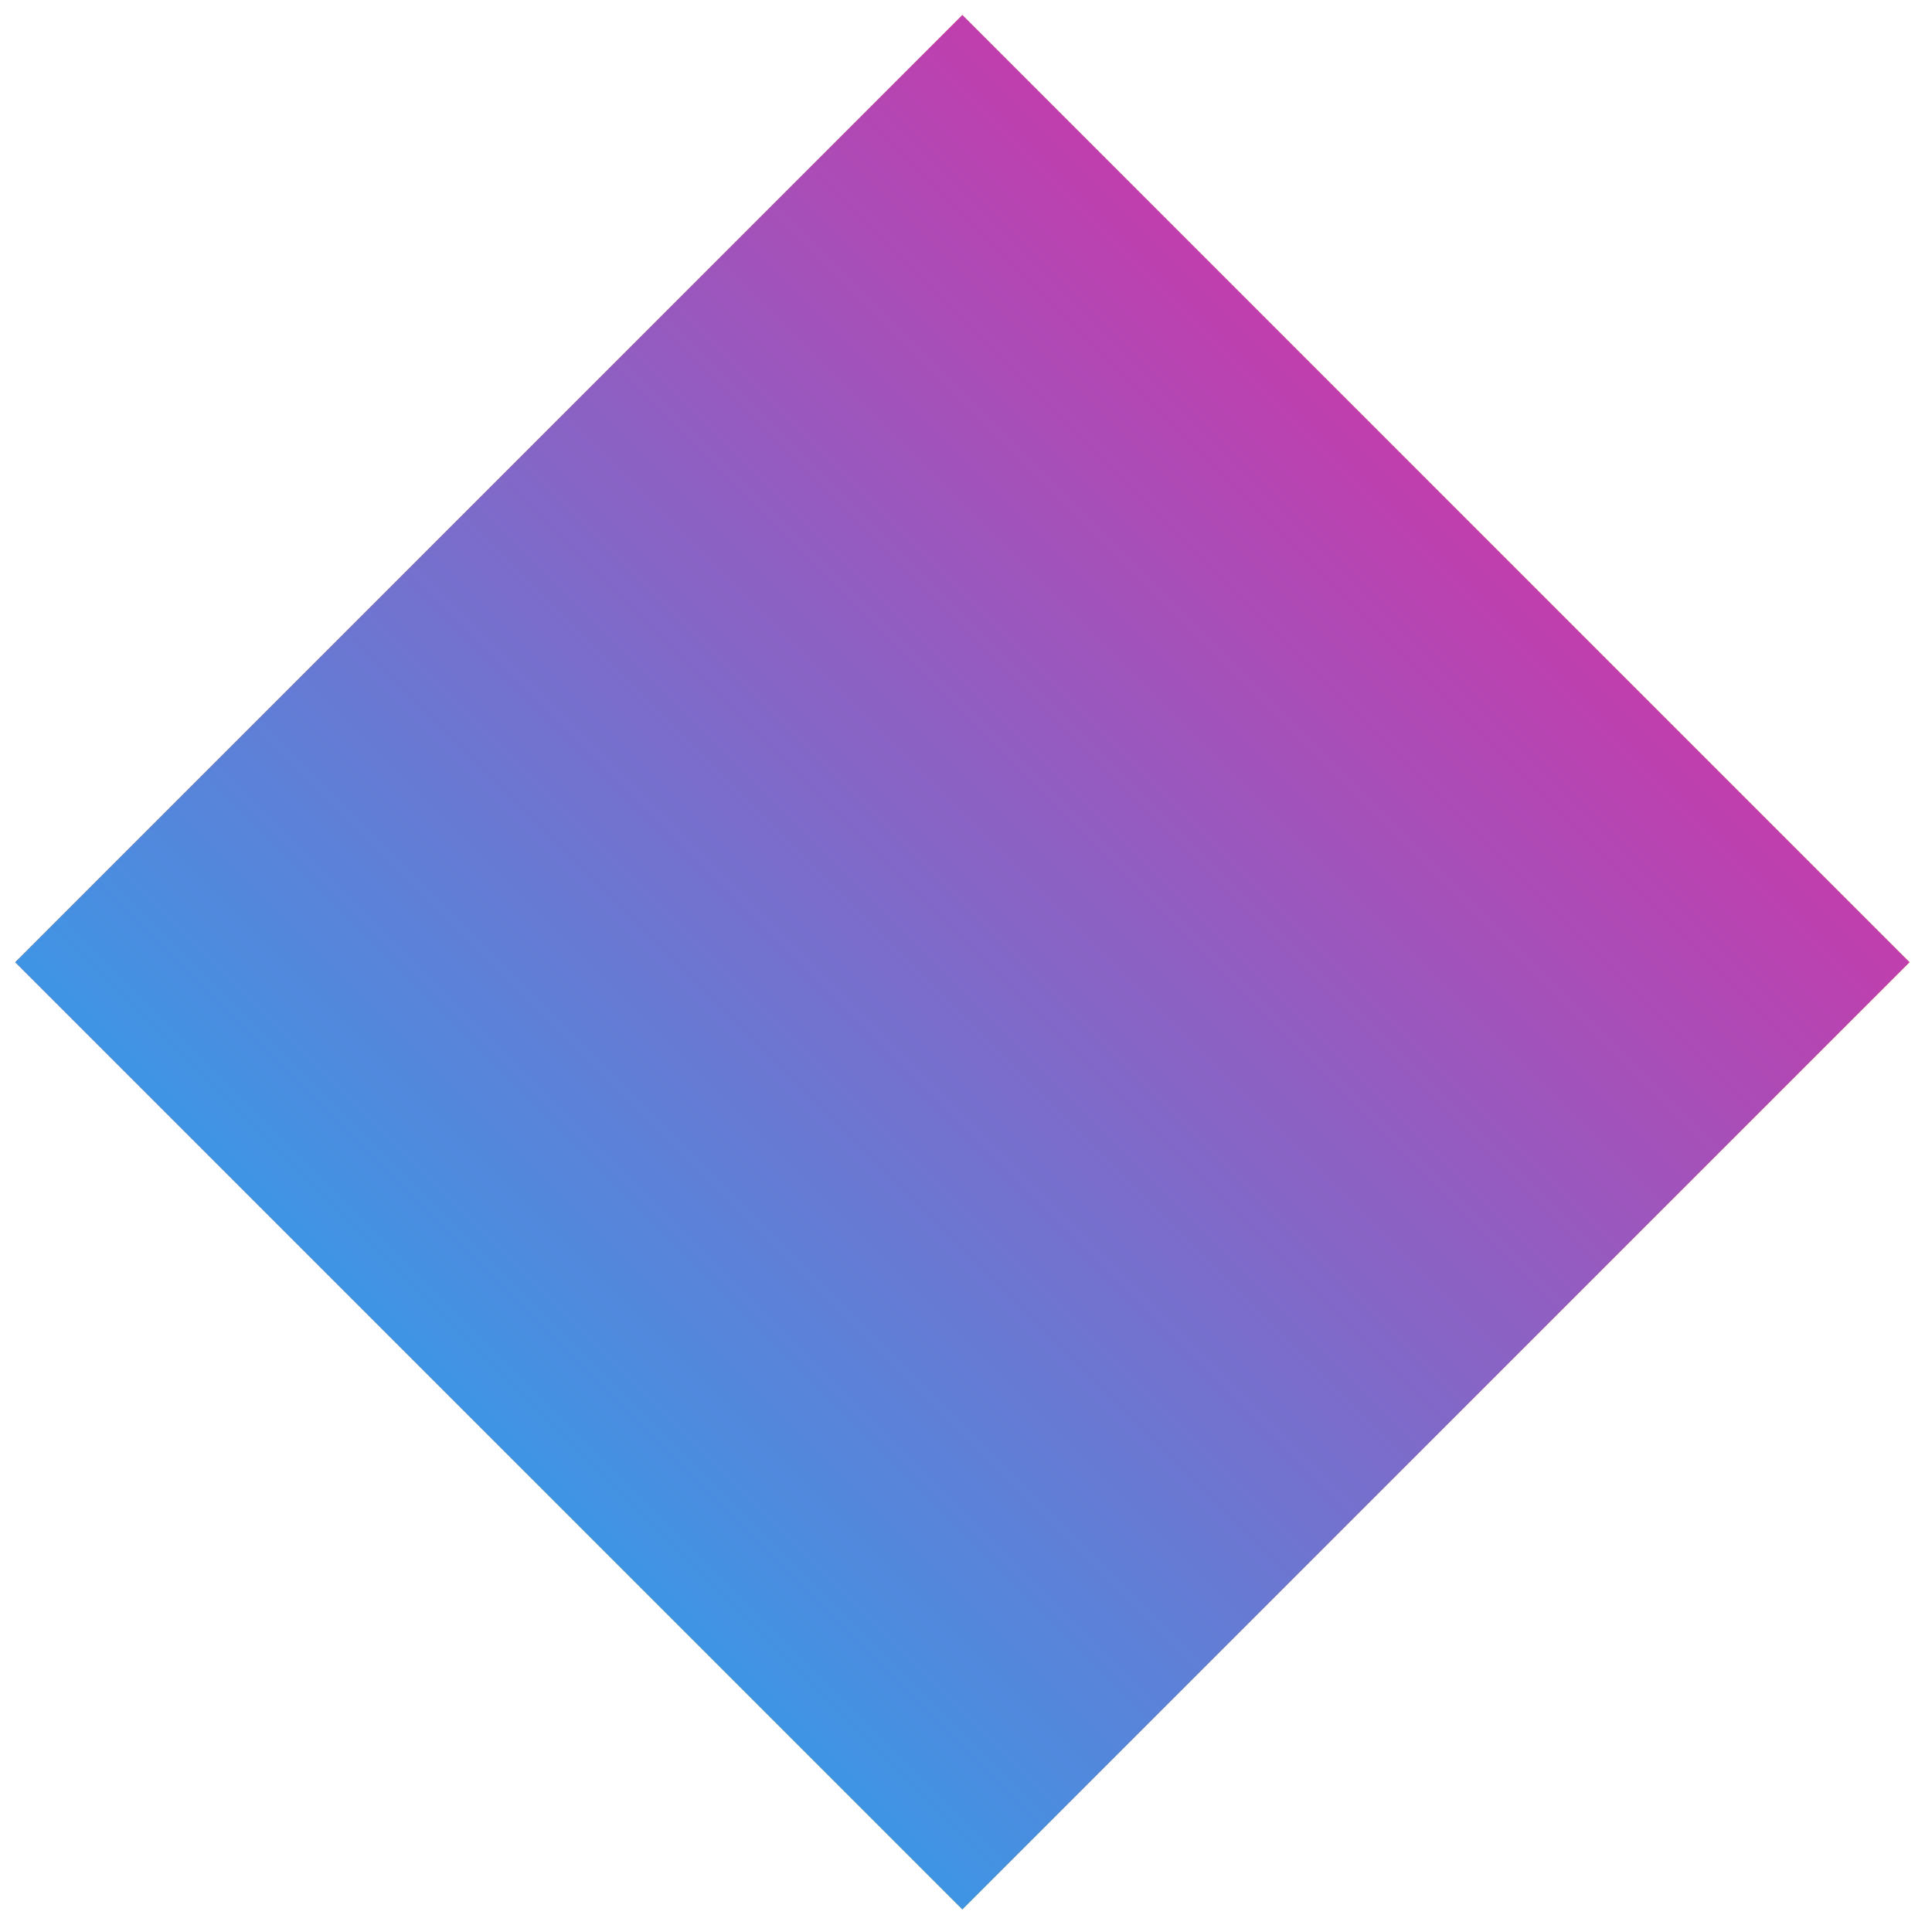
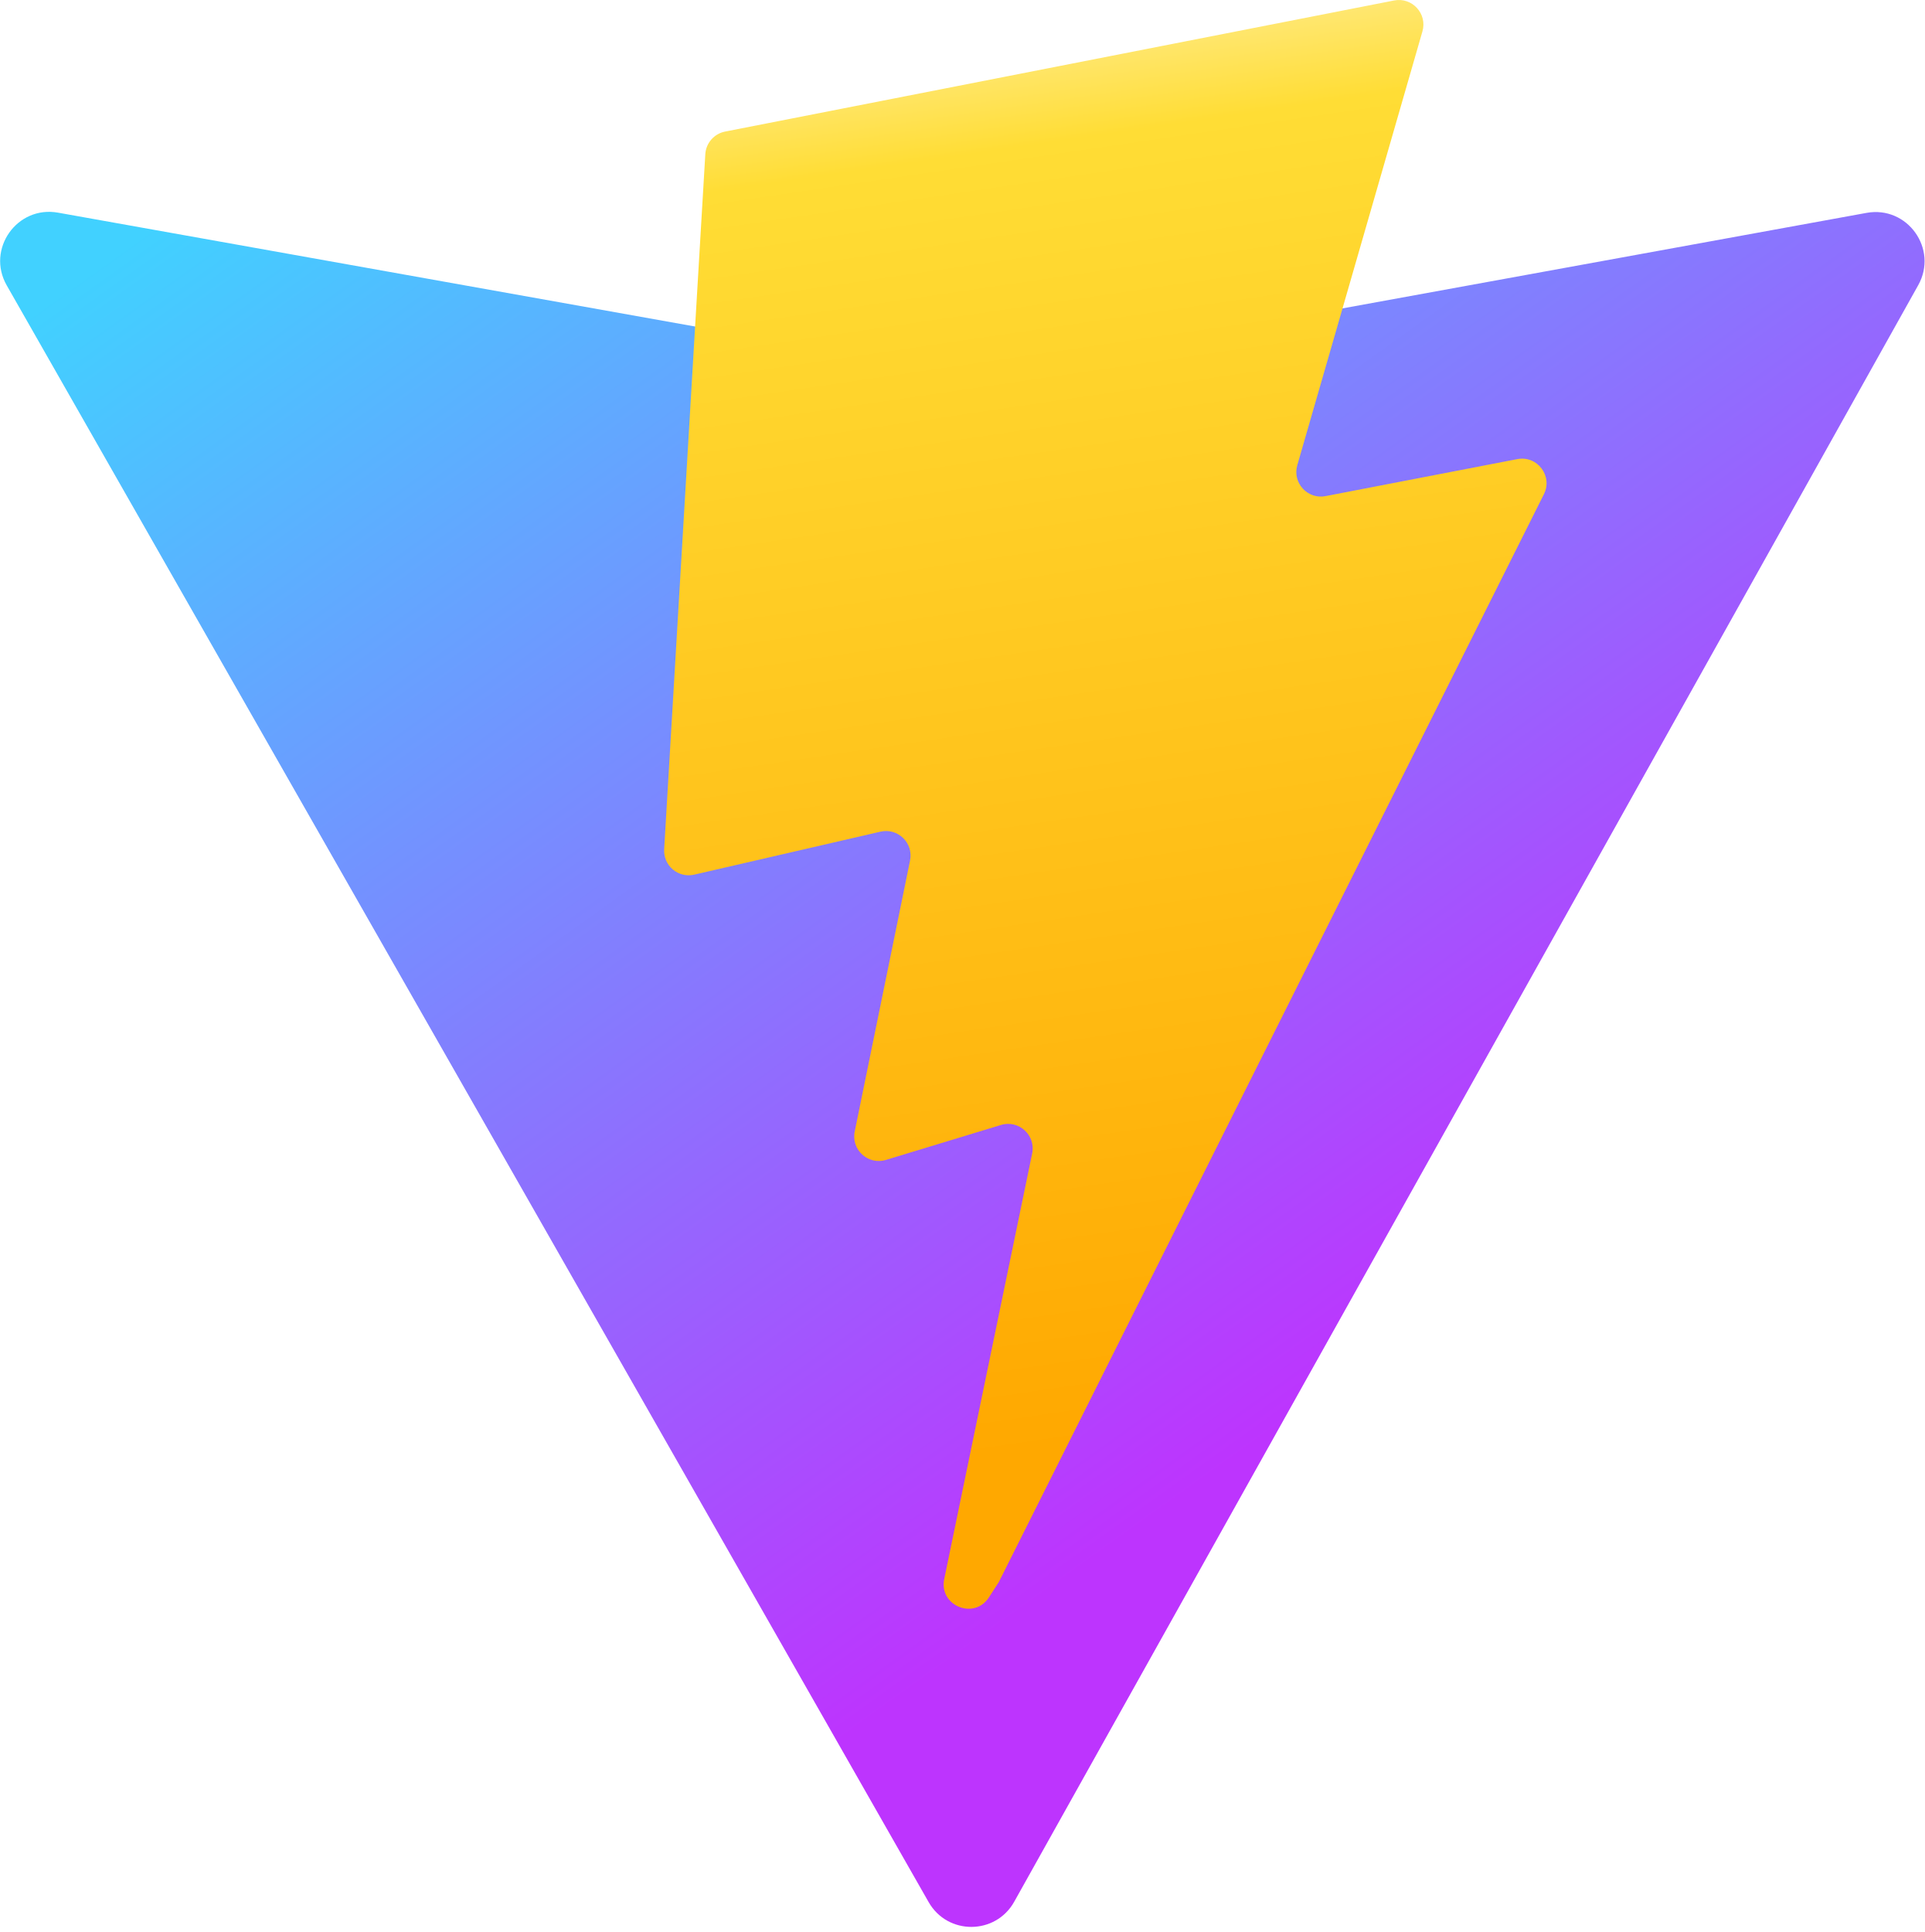
<svg xmlns="http://www.w3.org/2000/svg" aria-hidden="true" role="img" class="iconify iconify--logos" width="31.88" height="32" preserveAspectRatio="xMidYMid meet" viewBox="0 0 256 257">
  <defs>
-     <linearGradient id="gradient1" x1="0%" x2="100%" y1="0%" y2="100%">
-       <stop offset="0%" stop-color="#FF6F61" />
-       <stop offset="100%" stop-color="#FFD700" />
+     <linearGradient id="IconifyId1813088fe1fbc01fb466" x1="-.828%" x2="57.636%" y1="7.652%" y2="78.411%">
+       <stop offset="0%" stop-color="#41D1FF" />
+       <stop offset="100%" stop-color="#BD34FE" />
    </linearGradient>
-     <linearGradient id="gradient2" x1="0%" x2="100%" y1="100%" y2="0%">
-       <stop offset="0%" stop-color="#00BFFF" />
-       <stop offset="100%" stop-color="#FF1493" />
+     <linearGradient id="IconifyId1813088fe1fbc01fb467" x1="43.376%" x2="50.316%" y1="2.242%" y2="89.03%">
+       <stop offset="0%" stop-color="#FFEA83" />
+       <stop offset="8.333%" stop-color="#FFDD35" />
+       <stop offset="100%" stop-color="#FFA800" />
    </linearGradient>
  </defs>
-   <path fill="url(#gradient1)" d="M128 2L2 128l126 126 126-126z" />
-   <path fill="url(#gradient2)" d="M128 2l126 126-126 126L2 128z" />
+   <path fill="url(#IconifyId1813088fe1fbc01fb466)" d="M255.153 37.938L134.897 252.976c-2.483 4.44-8.862 4.466-11.382.048L.875 37.958c-2.746-4.814 1.371-10.646 6.827-9.67l120.385 21.517a6.537 6.537 0 0 0 2.322-.004l117.867-21.483c5.438-.991 9.574 4.796 6.877 9.62Z" />
+   <path fill="url(#IconifyId1813088fe1fbc01fb467)" d="M185.432.063L96.44 17.501a3.268 3.268 0 0 0-2.634 3.014l-5.474 92.456a3.268 3.268 0 0 0 3.997 3.378l24.777-5.718c2.318-.535 4.413 1.507 3.936 3.838l-7.361 36.047c-.495 2.426 1.782 4.5 4.151 3.78l15.304-4.649c2.372-.72 4.652 1.36 4.15 3.788l-11.698 56.621c-.732 3.542 3.979 5.473 5.943 2.437l1.313-2.028l72.516-144.72c1.215-2.423-.88-5.186-3.54-4.672l-25.505 4.922c-2.396.462-4.435-1.77-3.759-4.114l16.646-57.705c.677-2.35-1.37-4.583-3.769-4.113Z" />
</svg>
